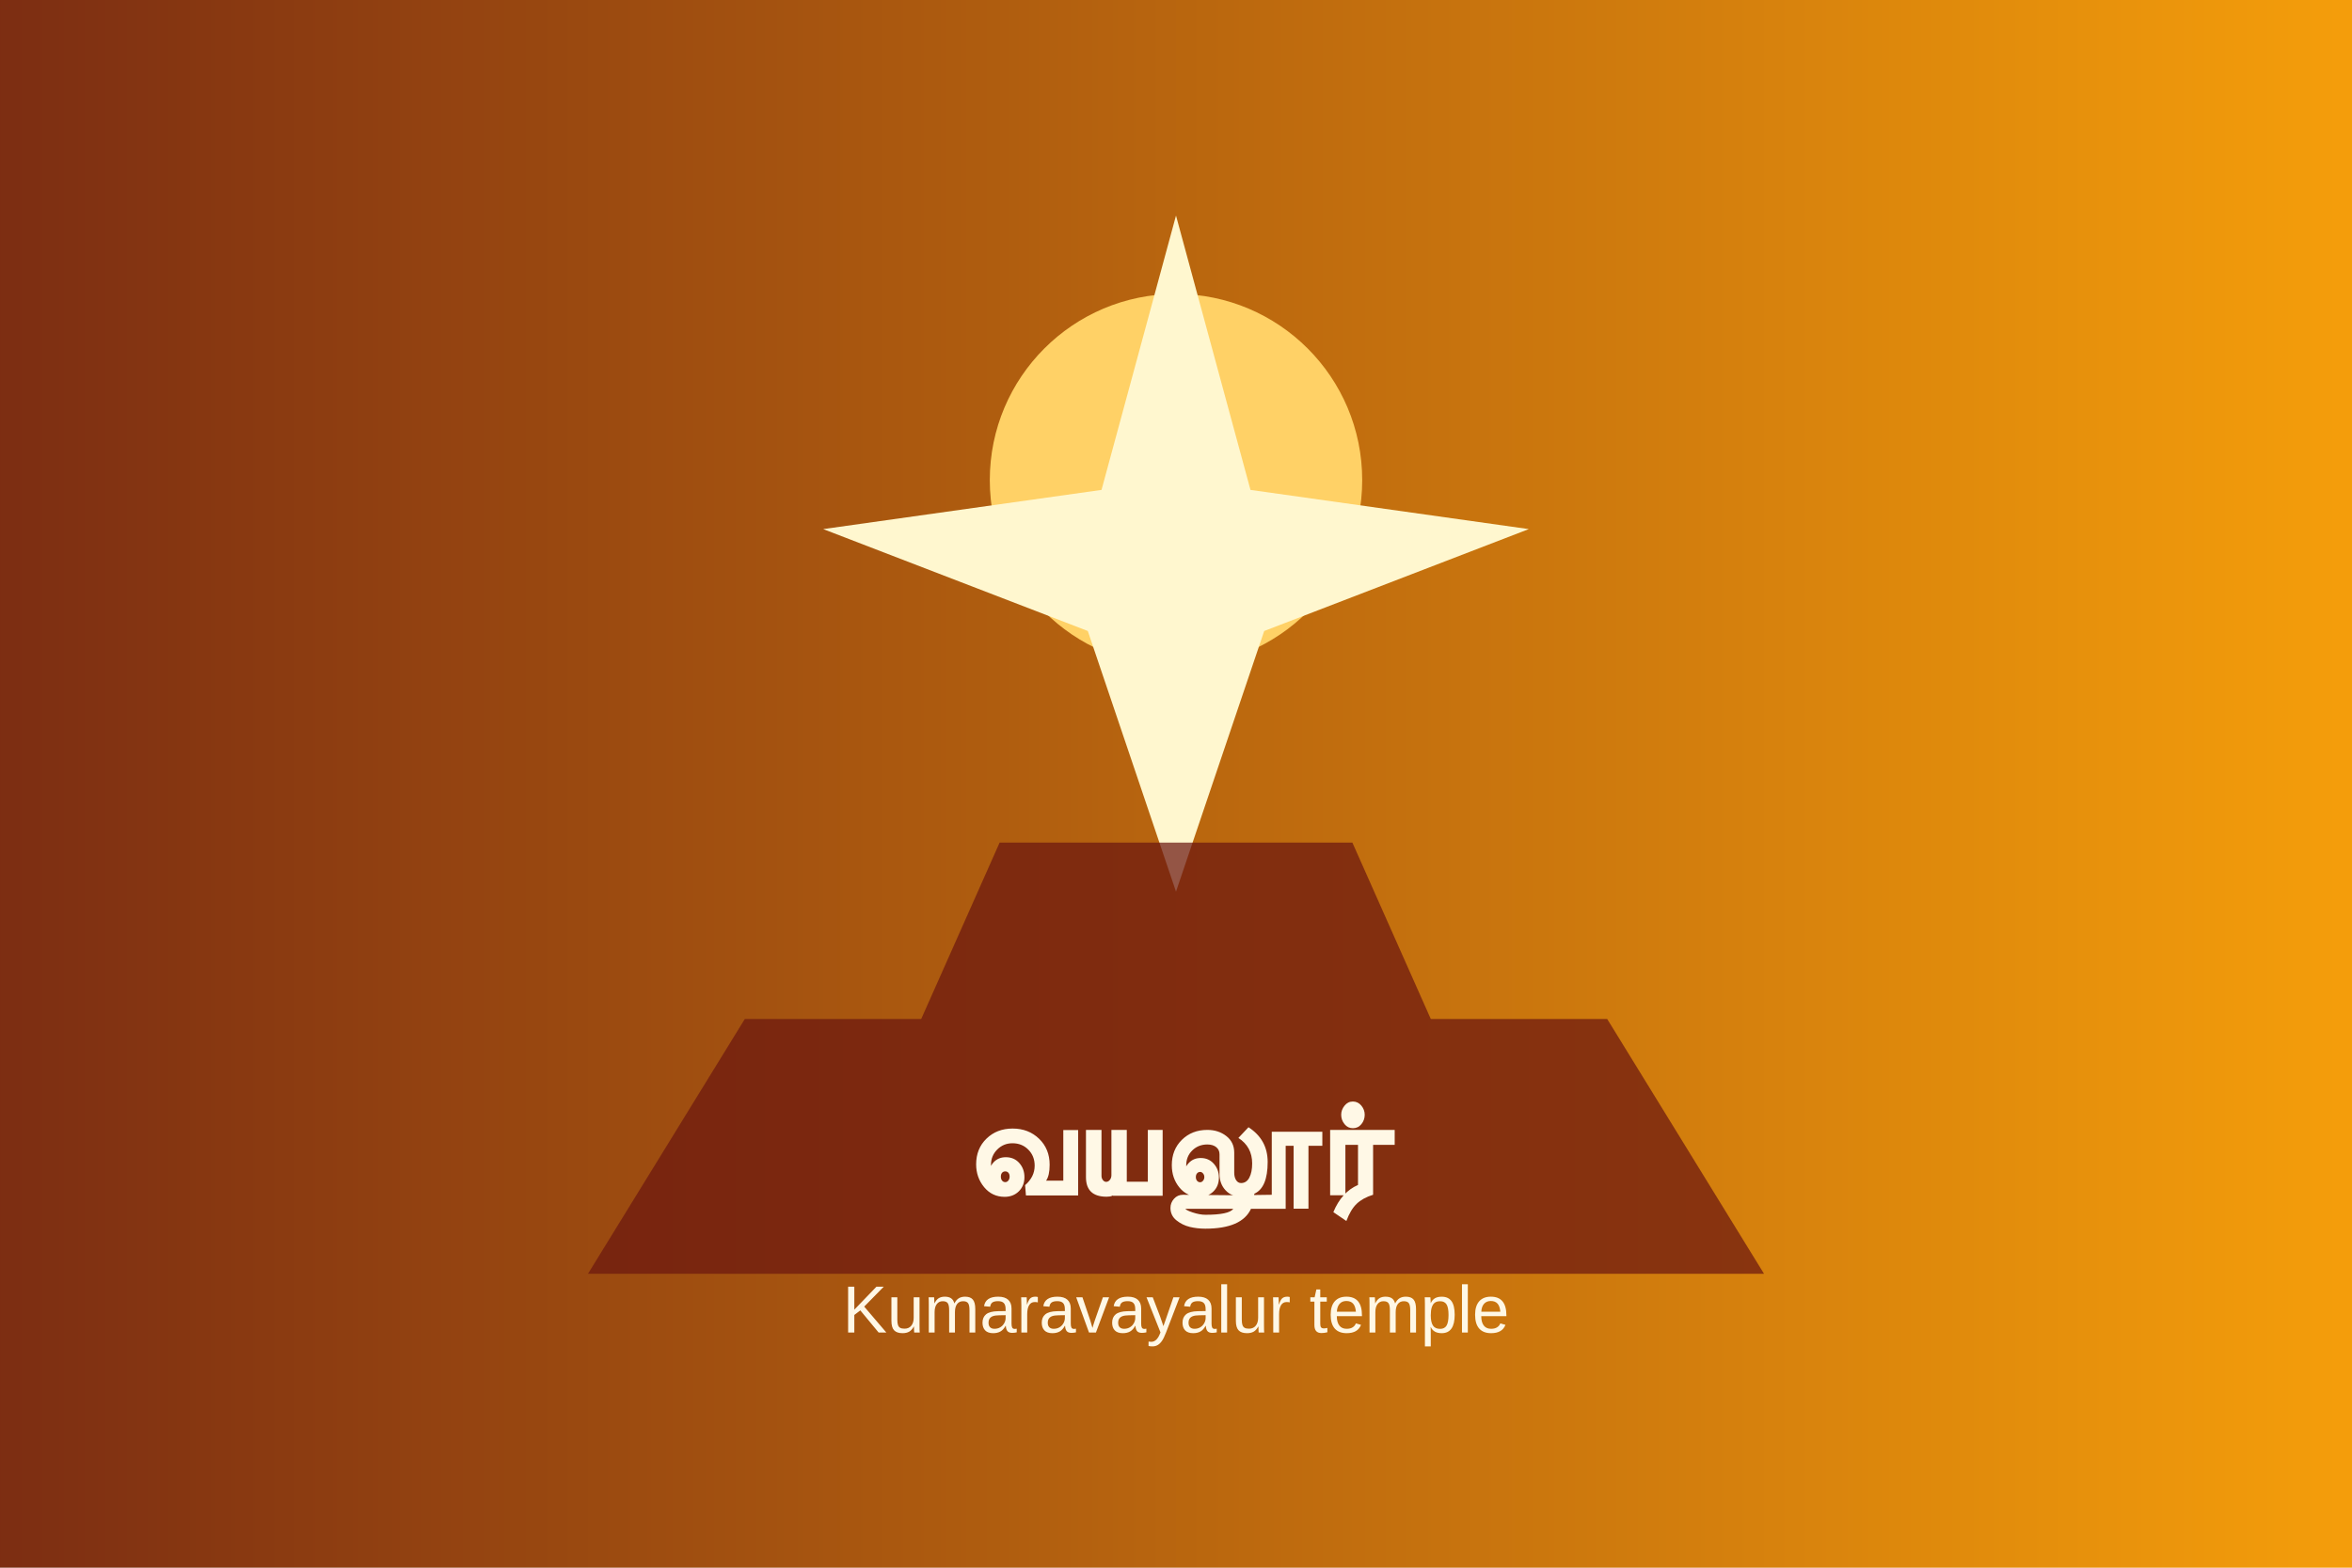
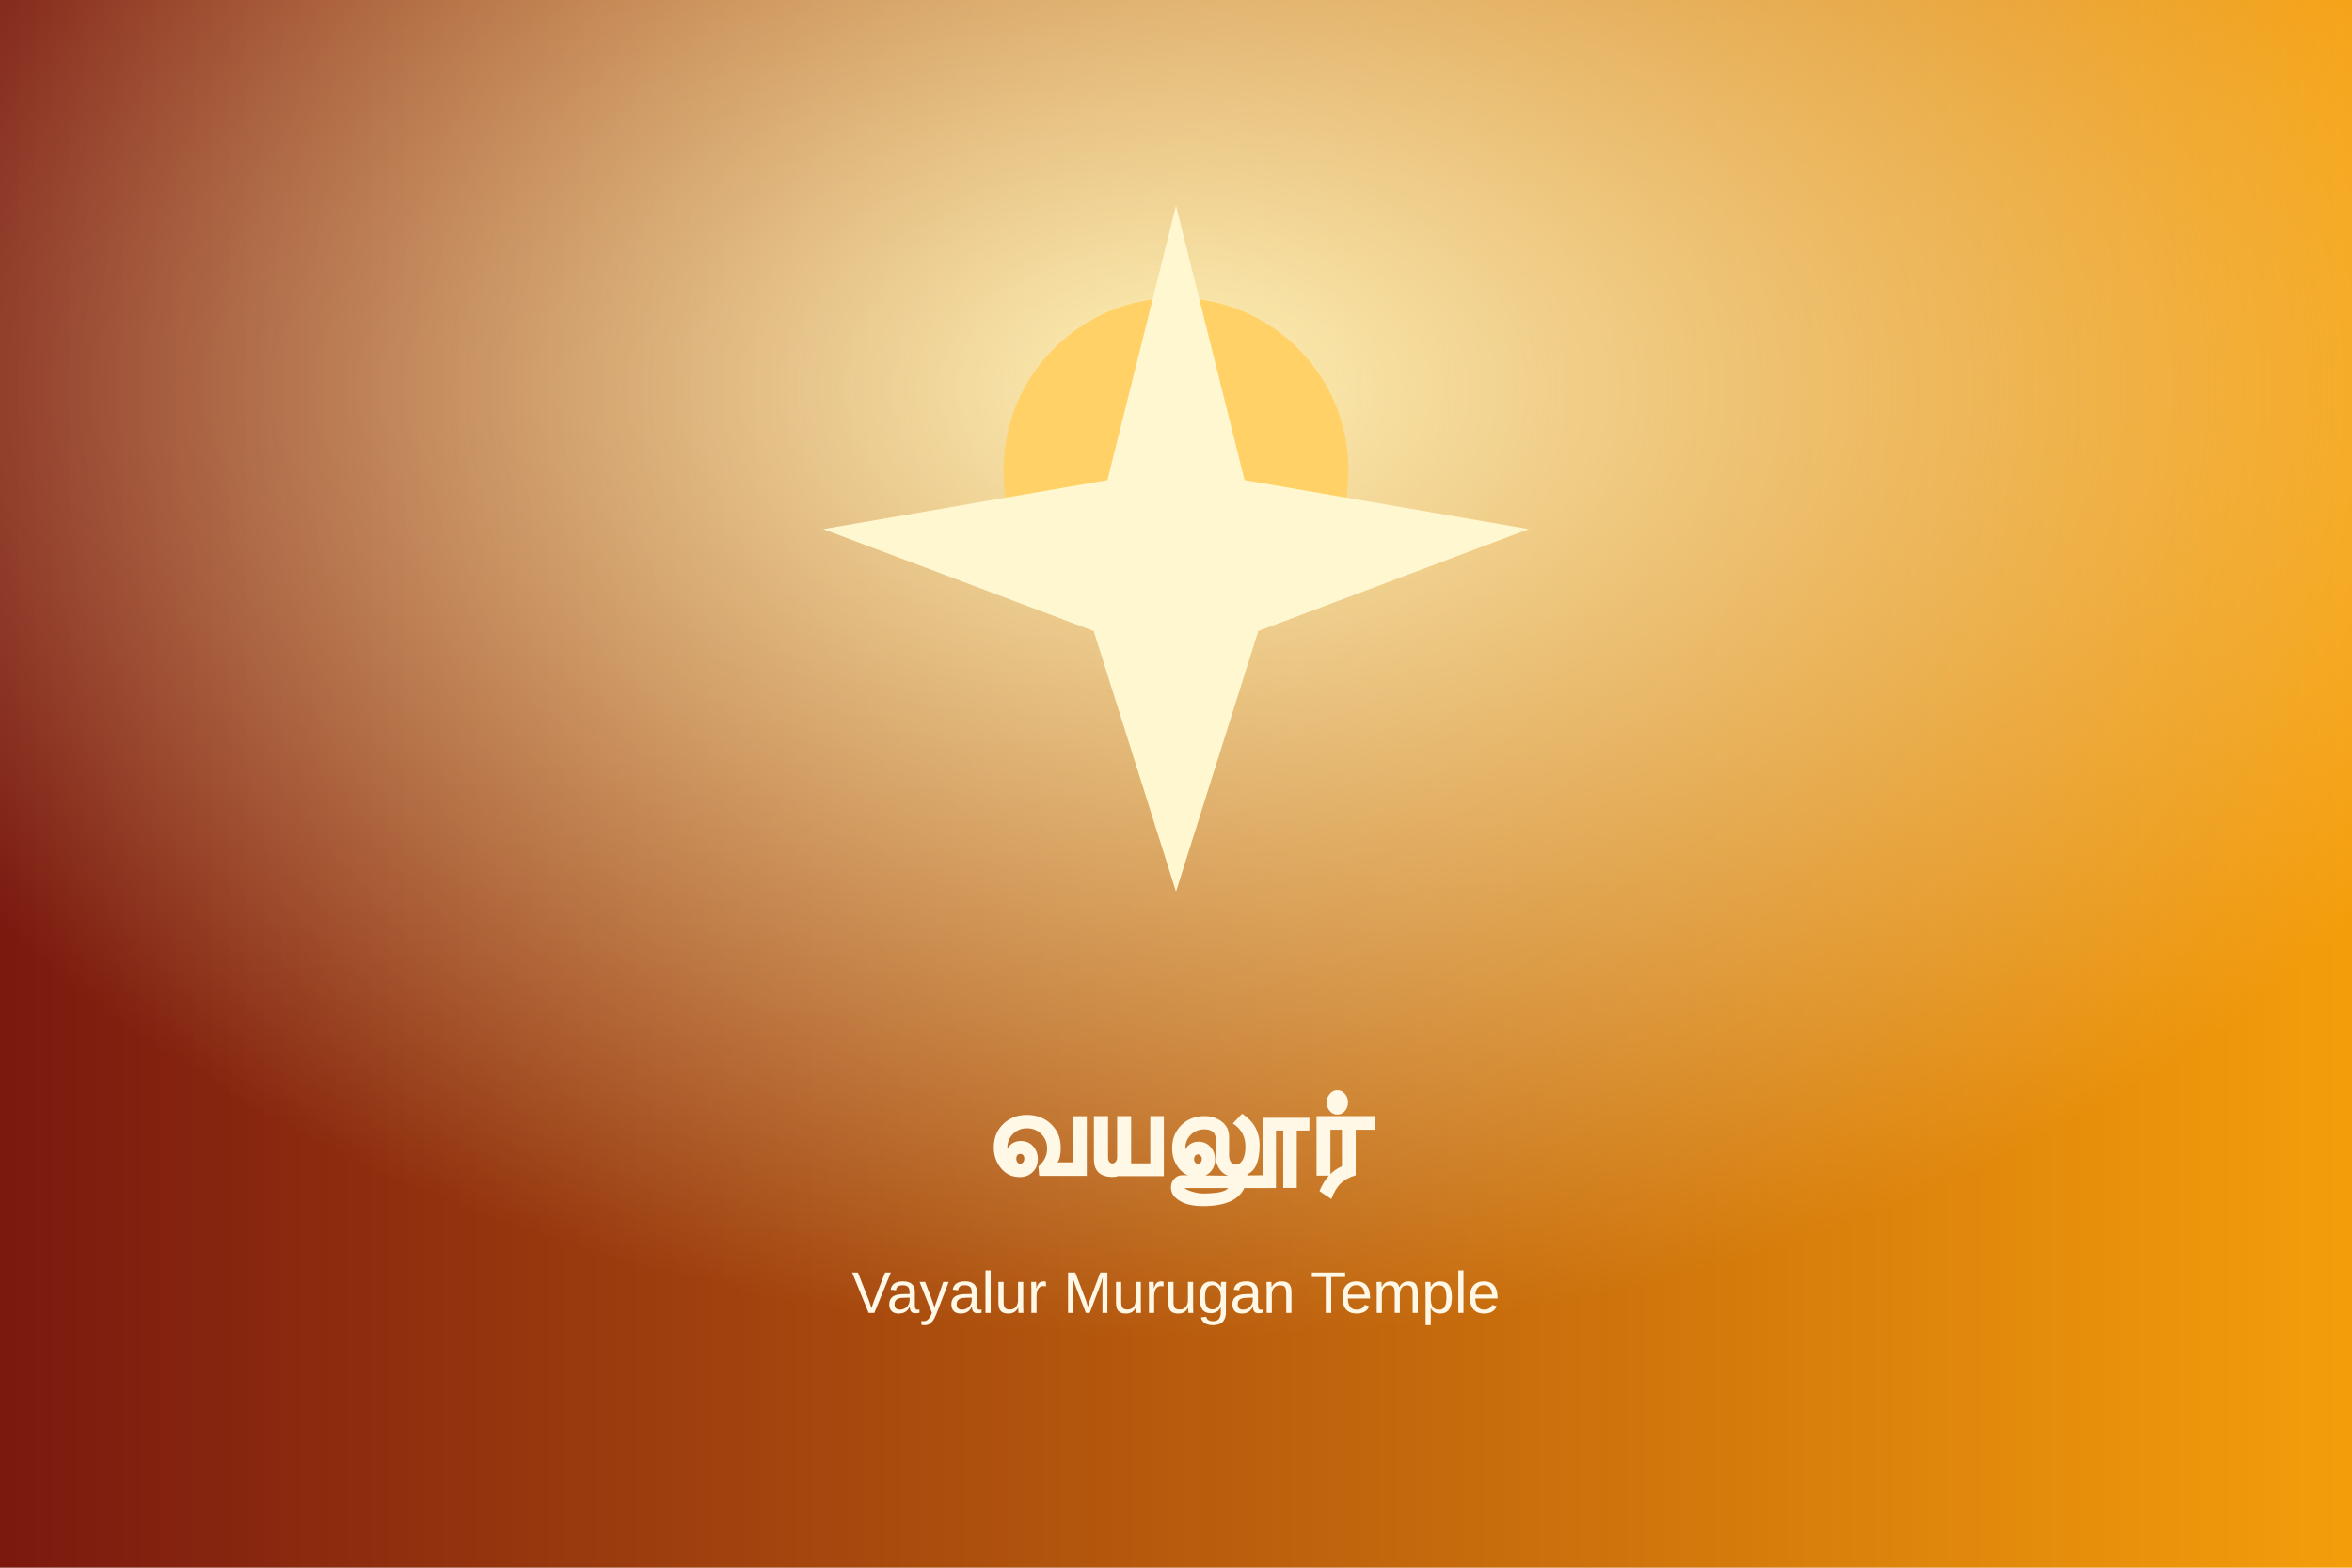
<svg xmlns="http://www.w3.org/2000/svg" width="1200" height="800">
  <defs>
    <linearGradient id="g" x1="0" x2="1">
-       <stop stop-color="#7c2d12" />
+       <stop stop-color="#7a180f" />
      <stop offset="1" stop-color="#f59e0b" />
    </linearGradient>
+     <radialGradient id="r" cx=".5" cy=".25" r=".6">
+       <stop stop-color="#fff2b8" />
+       <stop offset="1" stop-color="#fff2b8" stop-opacity="0" />
+     </radialGradient>
  </defs>
  <rect width="1200" height="800" fill="url(#g)" />
-   <circle cx="600" cy="245" r="95" fill="#ffd166" />
-   <path d="M600 110 L638 250 L780 270 L645 322 L600 455 L555 322 L420 270 L562 250 Z" fill="#fff7cf" />
-   <path d="M300 650 L900 650 L820 520 L730 520 L690 430 L510 430 L470 520 L380 520 Z" fill="#6b160f" opacity=".72" />
-   <text x="600" y="610" font-size="68" text-anchor="middle" font-family="Arial" fill="#fff8e6" font-weight="800">வயலூர்</text>
-   <text x="600" y="680" font-size="34" text-anchor="middle" font-family="Arial" fill="#fff8e6">Kumaravayalur temple</text>
+   <rect width="1200" height="800" fill="url(#r)" />
+   <circle cx="600" cy="240" r="88" fill="#ffd166" />
+   <path d="M600 105 L635 245 L780 270 L642 322 L600 455 L558 322 L420 270 L565 245 Z" fill="#fff7cf" />
+   <text x="600" y="600" text-anchor="middle" font-size="62" font-family="Arial" fill="#fff8e6" font-weight="900">வயலூர்</text>
+   <text x="600" y="670" text-anchor="middle" font-size="30" font-family="Arial" fill="#fff8e6">Vayalur Murugan Temple</text>
</svg>
